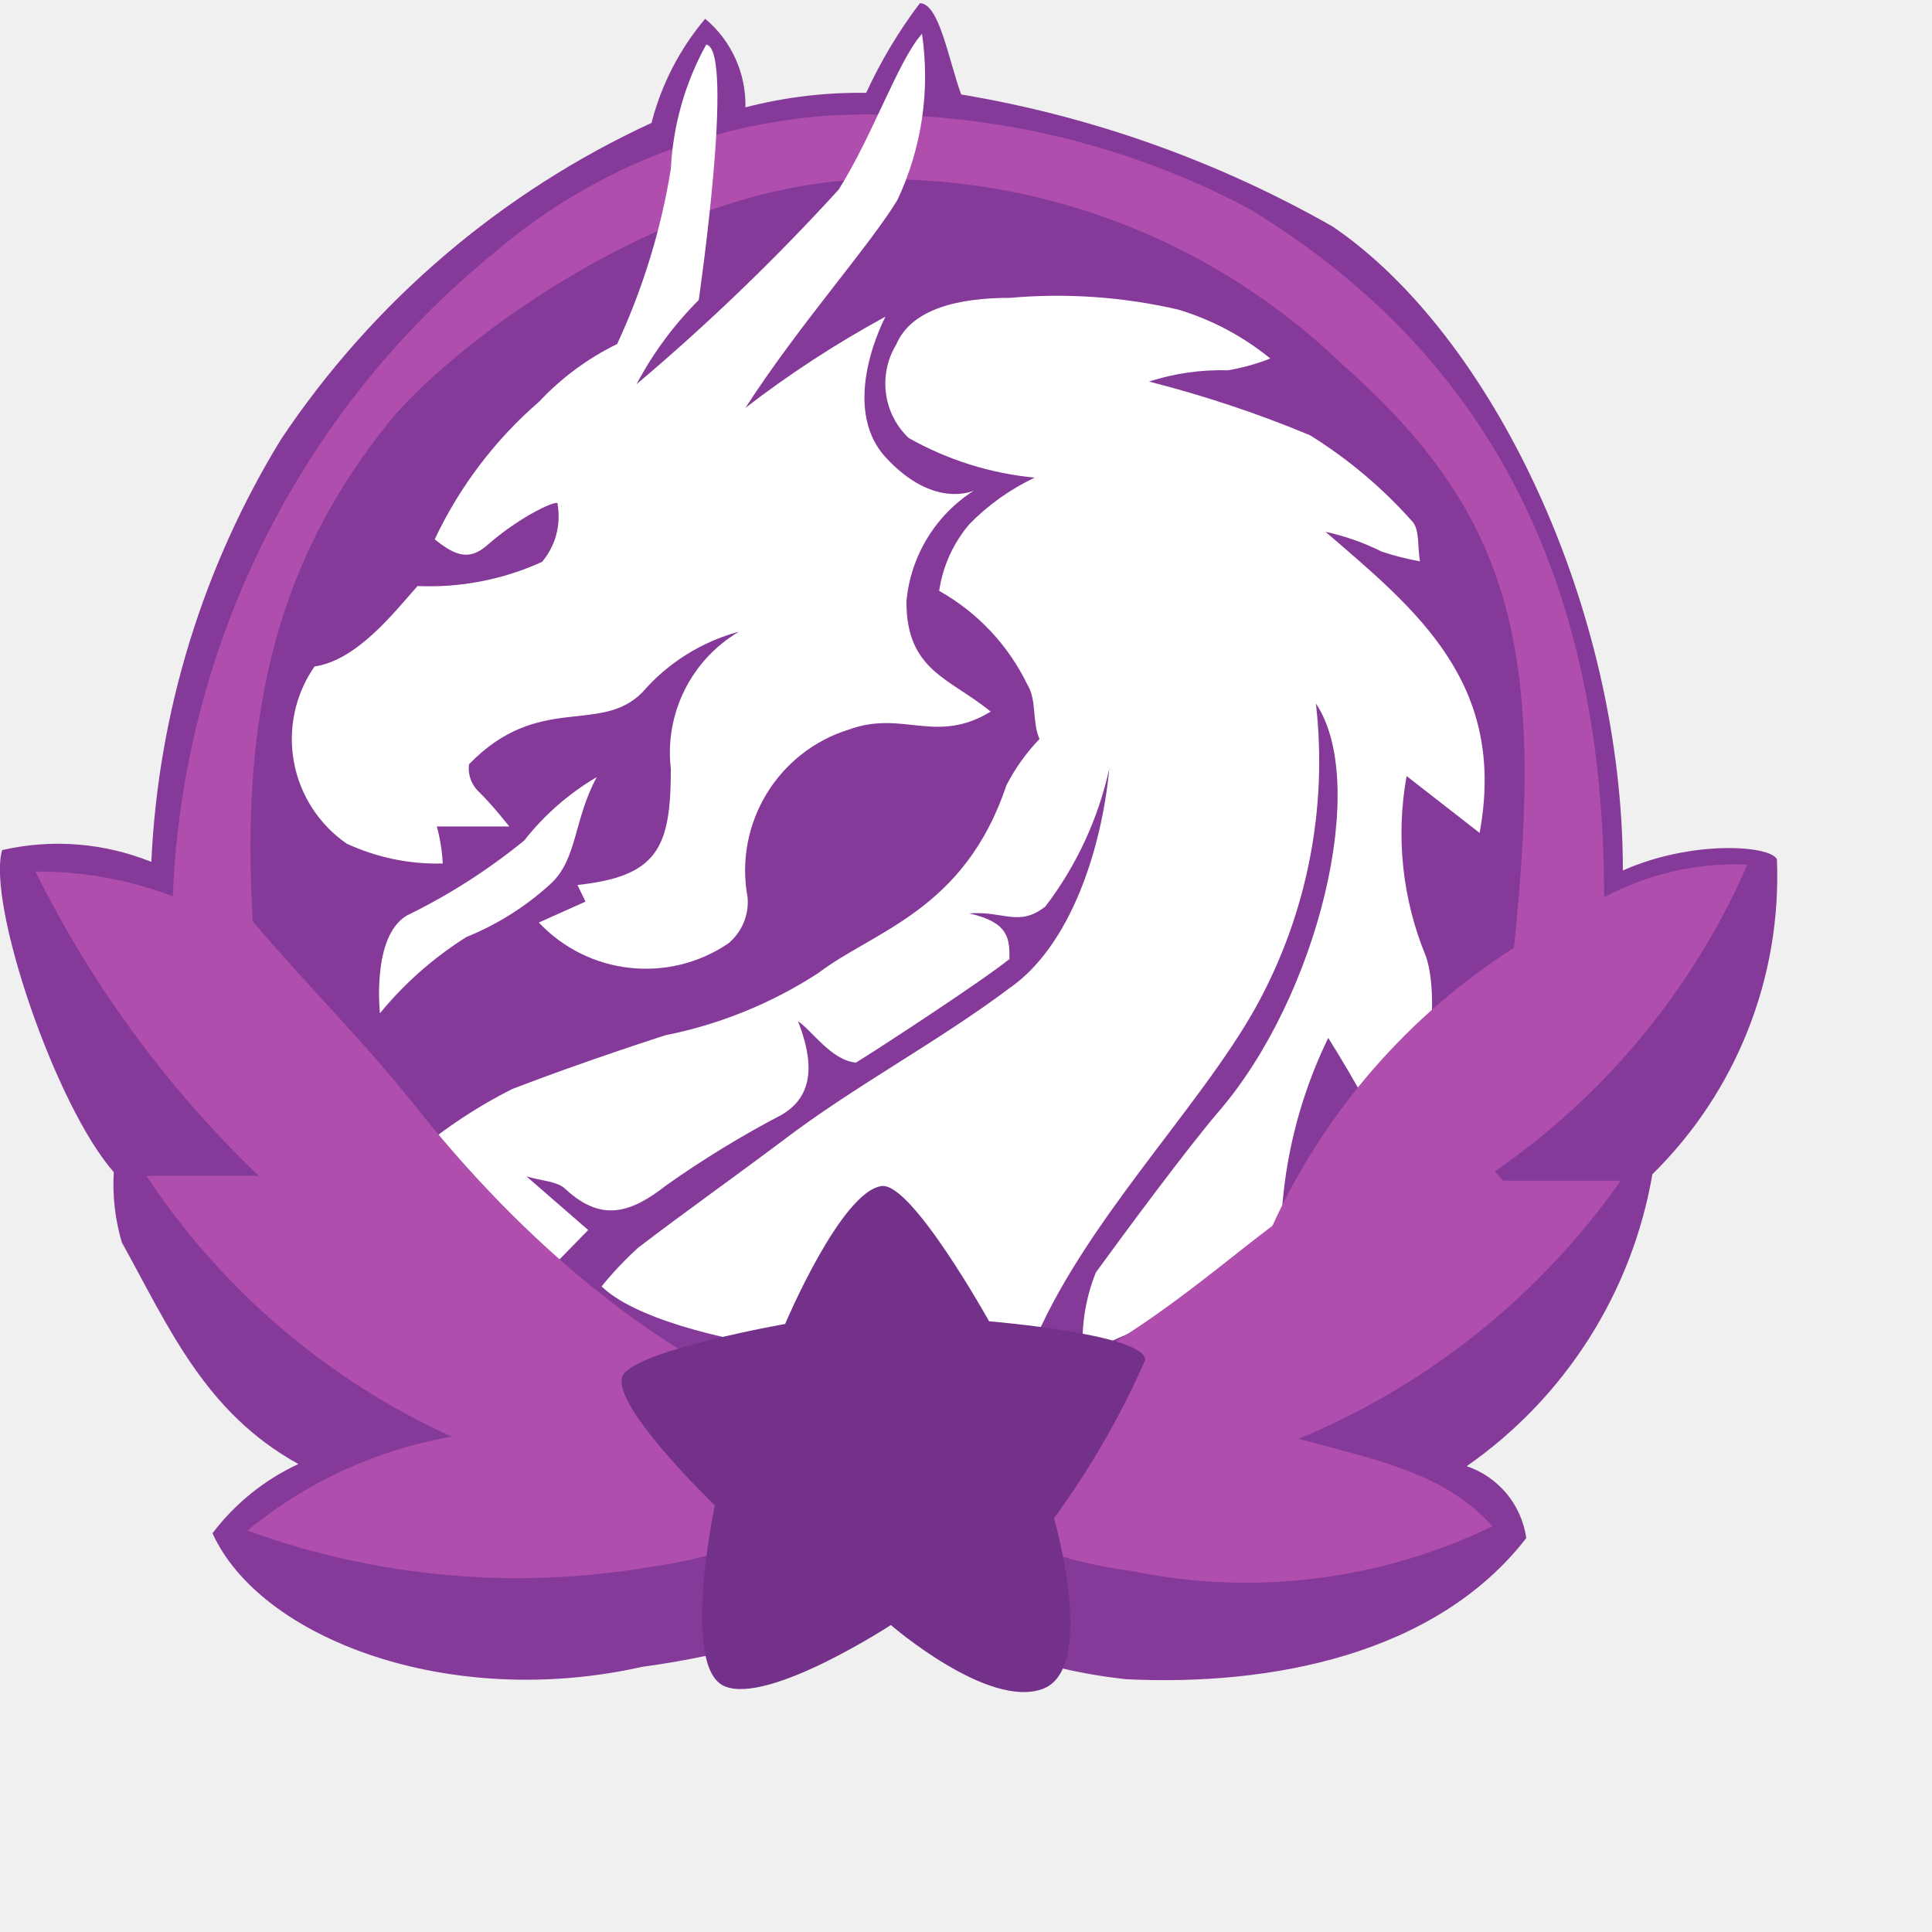
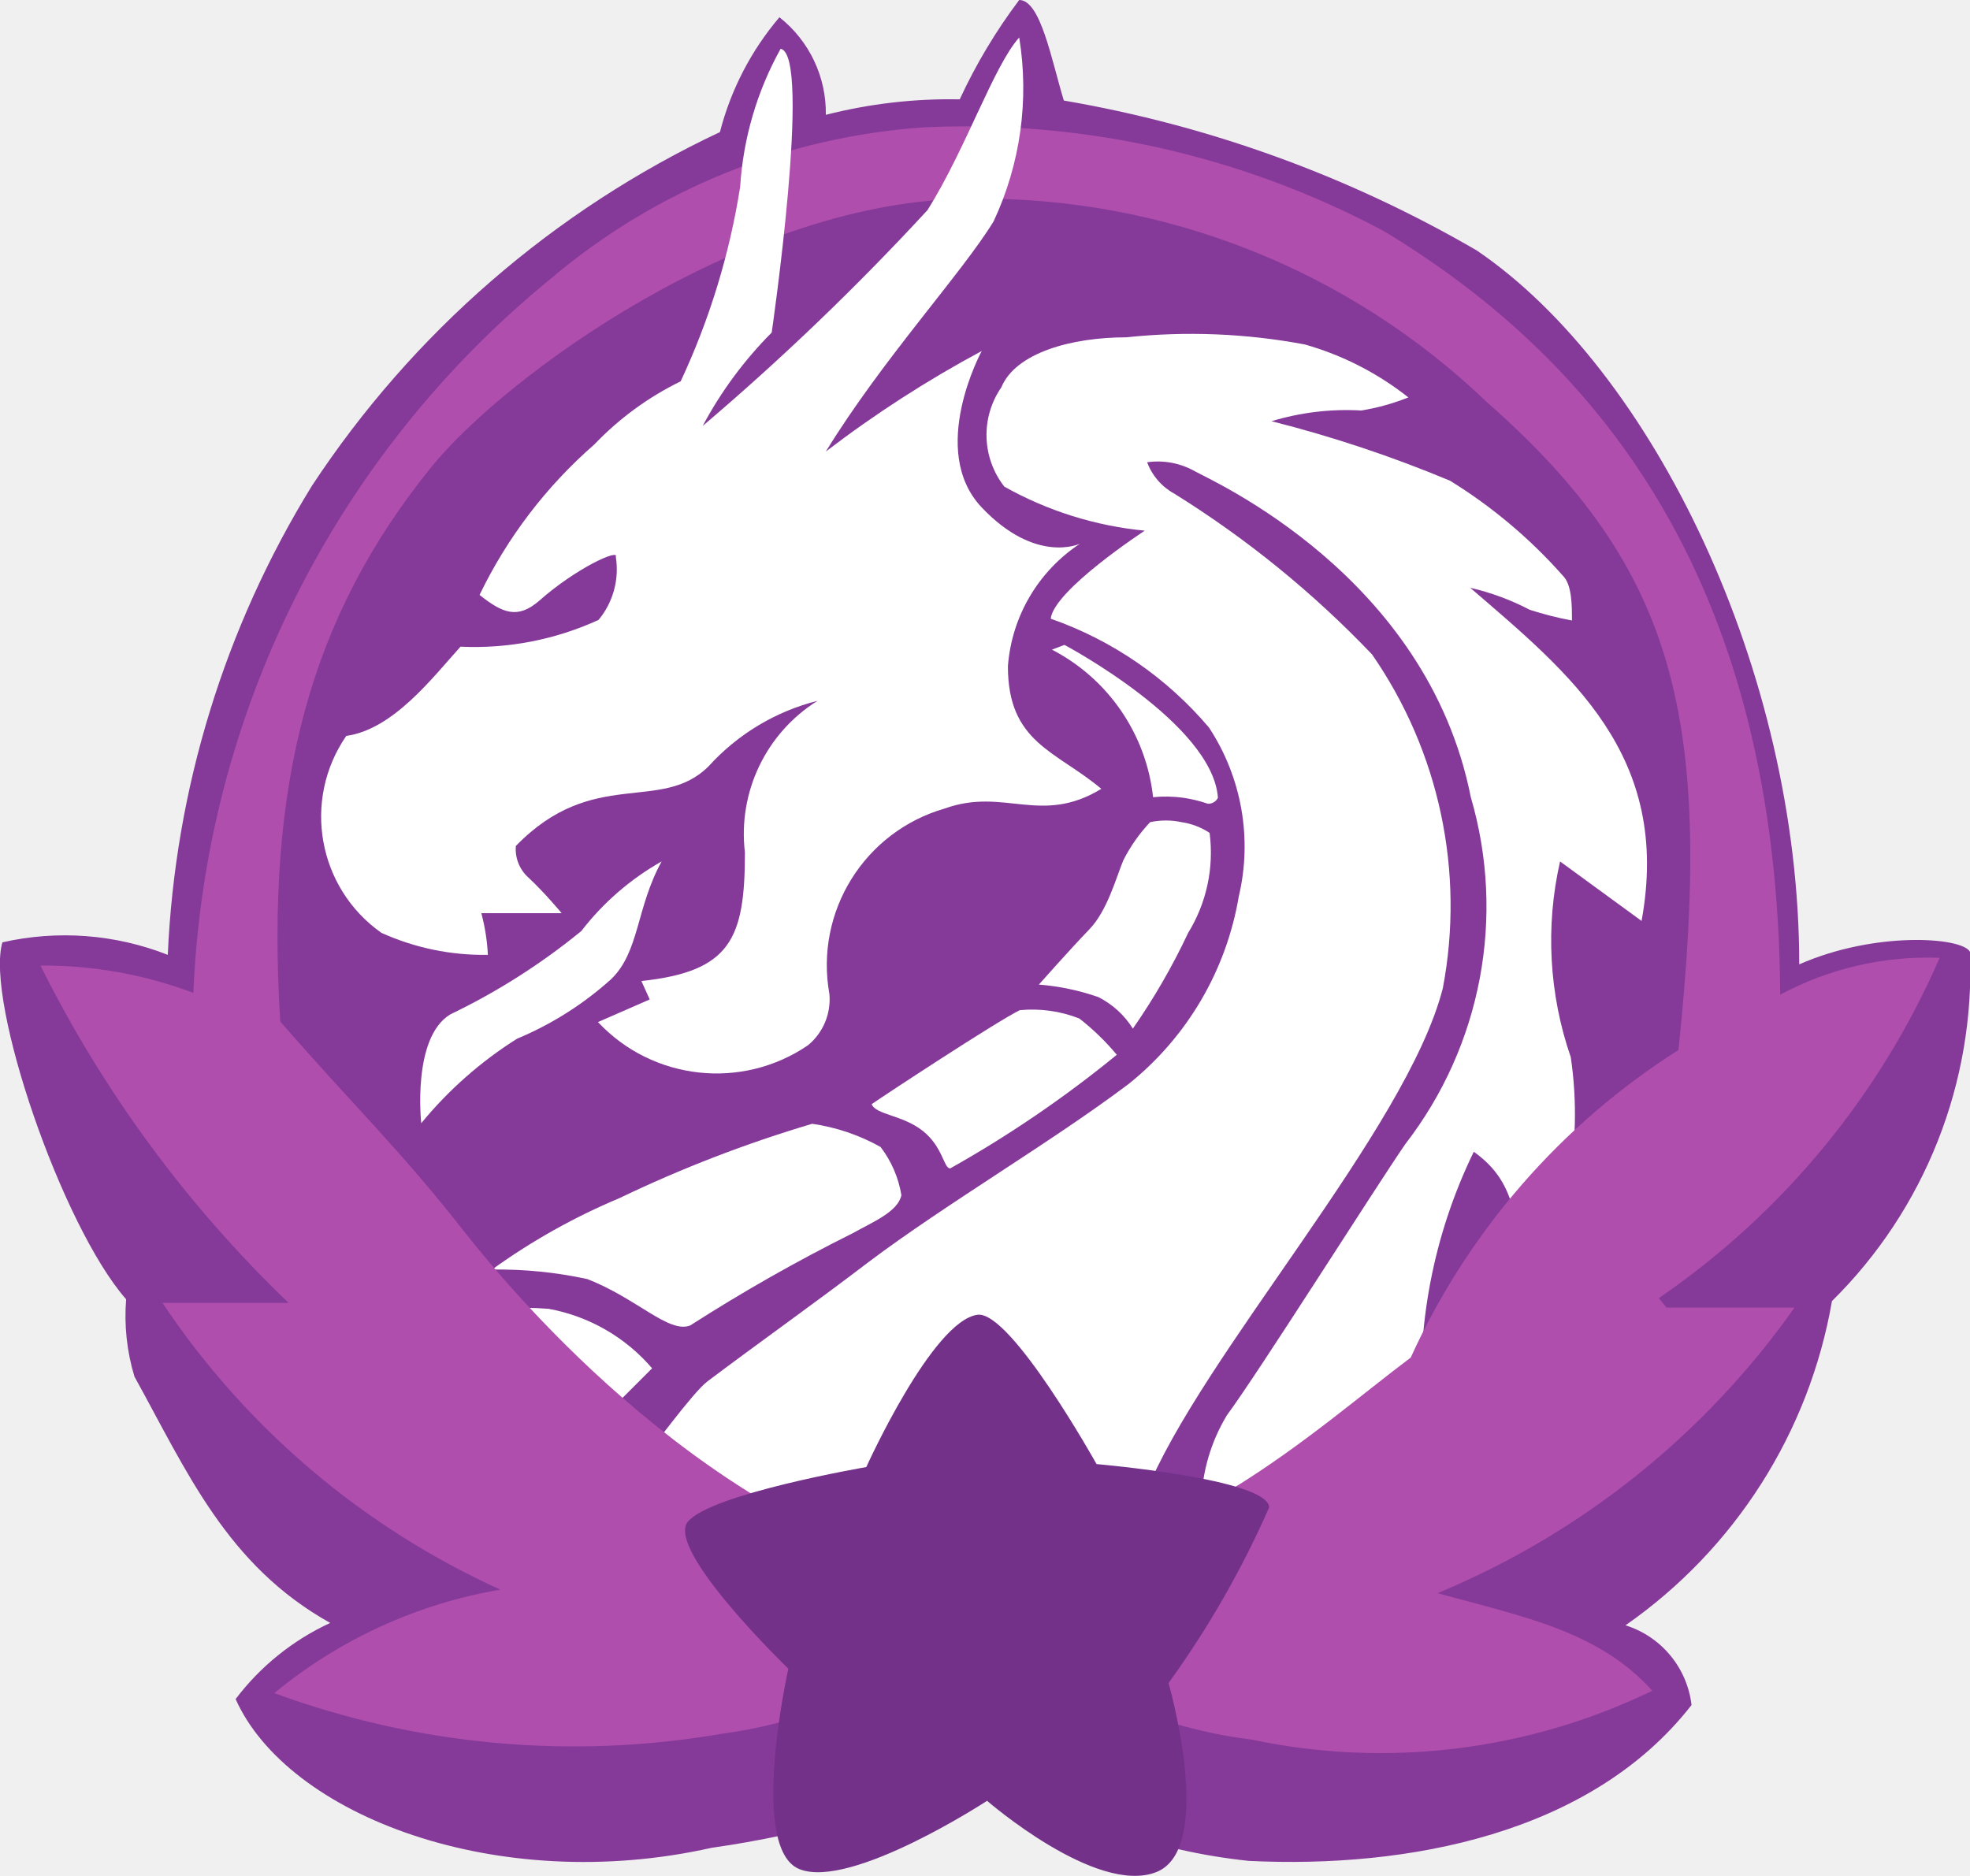
- <svg xmlns="http://www.w3.org/2000/svg" id="Emblem-Purple" viewBox="0 0 36 36">
+ <svg xmlns="http://www.w3.org/2000/svg" id="Emblem-Purple" viewBox="0 0 33.11 31.53">
  <defs>
    <style>
-       #outer-frame { fill: #853a99; }
-       #inner-frame { fill: #af4ead; }
-       #star { fill: #733189; }
-       .dragon { fill: #fff; }
+       .cls-1 {
+         fill: #853a99;
+       }
+ 
+       .cls-2 {
+         fill: #fff;
+       }
+ 
+       .cls-3 {
+         fill: #af4ead;
+       }
+ 
+       .cls-4 {
+         fill: #733189;
+       }
    </style>
  </defs>
-   <path id="outer-frame" d="M6.74,10.41a16.51,16.51,0,0,0-2.42,7.88,4.65,4.65,0,0,0-2.78-.22c-.29,1,1,4.78,2.08,6a3.83,3.83,0,0,0,.15,1.31c.88,1.59,1.55,3.17,3.29,4.13a4.24,4.24,0,0,0-1.6,1.29c.88,1.95,4.39,3.3,8,2.49a16.8,16.8,0,0,0,4.65-1.33,9.91,9.91,0,0,0,4.38,1.56c2.68.13,5.76-.45,7.45-2.63a1.66,1.66,0,0,0-1.11-1.34,8.36,8.36,0,0,0,3.46-5.44,7.78,7.78,0,0,0,2.32-5.87c-.13-.26-1.59-.36-2.87.21,0-4.93-2.46-10-5.41-12a21,21,0,0,0-6.92-2.46c-.24-.66-.41-1.7-.77-1.7a9,9,0,0,0-1,1.67,8.52,8.52,0,0,0-2.25.27,2.09,2.09,0,0,0-.75-1.65,4.89,4.89,0,0,0-1,1.94A16.74,16.74,0,0,0,6.74,10.41Z" transform="translate(-1.5 -2.23)" />
-   <path id="dragon-body" class="dragon" d="M20.65,15c.17.28.08.69.22,1a3.62,3.62,0,0,0-.62.87c-.78,2.33-2.48,2.71-3.5,3.49a8.16,8.16,0,0,1-2.85,1.16s-1.5.48-2.85,1a9.2,9.2,0,0,0-2,1.36L11.63,26l.83-.85-1.15-1c.3.09.58.09.73.24.67.62,1.22.44,1.87-.07A18.8,18.8,0,0,1,16.07,23c.61-.36.59-1,.3-1.74.25.16.62.73,1.08.77.44-.27,2.38-1.54,2.86-1.93,0-.37,0-.68-.75-.85.64-.05.93.26,1.42-.13a6.55,6.55,0,0,0,1.19-2.57c-.14,1.51-.73,3.32-1.87,4.1-1.33,1-2.87,1.81-4.21,2.83-.89.67-1.81,1.32-2.7,2a6.64,6.64,0,0,0-.68.72c1.17,1.14,6.17,1.69,8,1.18.93-2.32,3.15-4.5,4.2-6.4a9.47,9.47,0,0,0,1.11-5.64c1,1.48.05,5.44-1.81,7.6-.59.69-1.76,2.27-2.29,3a3.45,3.45,0,0,0-.24,1.53,20.83,20.83,0,0,1,3.71-1.39,8.78,8.78,0,0,1,.86-4.51,23.62,23.62,0,0,1,1.39,2.55c.27-.87.77-3.06.43-4.07a6,6,0,0,1-.36-3.36l1.36,1.06c.52-2.8-1.2-4.17-2.87-5.61a4.47,4.47,0,0,1,1.05.37,5.27,5.27,0,0,0,.71.18c-.05-.25,0-.6-.15-.75a8.69,8.69,0,0,0-1.9-1.6,21.74,21.74,0,0,0-3-1,4.36,4.36,0,0,1,1.47-.21,3.89,3.89,0,0,0,.79-.22A5,5,0,0,0,23.46,8a10,10,0,0,0-3.14-.22c-.93,0-1.83.19-2.12.87a1.4,1.4,0,0,0,.23,1.74,5.91,5.91,0,0,0,2.35.74,4.22,4.22,0,0,0-1.22.87A2.48,2.48,0,0,0,19,13.24,4,4,0,0,1,20.65,15Z" transform="translate(-1.5 -2.23)" />
-   <path id="inner-frame" d="M24.76,6.11A15.11,15.11,0,0,0,17,4.38a10.74,10.74,0,0,0-6.28,2.55,16.31,16.31,0,0,0-6,12,7.12,7.12,0,0,0-2.56-.46,20.48,20.48,0,0,0,4.16,5.67H4.23A13.5,13.5,0,0,0,9.92,29a8.17,8.17,0,0,0-3.81,1.75,14.73,14.73,0,0,0,7.55.67A7.68,7.68,0,0,0,18,29.31a8,8,0,0,0,4.57,2.19,10.54,10.54,0,0,0,6.74-.83c-.9-1-2.15-1.23-3.61-1.63a13.79,13.79,0,0,0,6-4.81H29.51l-.16-.17a13.5,13.5,0,0,0,4.71-5.72,5.17,5.17,0,0,0-2.67.61C31.4,12.15,28.5,8.38,24.76,6.11Zm-6.91-.54A12.3,12.3,0,0,1,26.49,9c3.22,2.84,3.8,5.35,3.22,10.89a12.13,12.13,0,0,0-4.5,5.18c-1.67,1.26-3.82,3.32-7.39,3.82C13.46,28,10.17,24,9.31,22.93c-1.07-1.35-1.94-2.17-3.1-3.53-.24-4,.51-6.79,2.55-9.32C10,8.58,14,5.57,17.85,5.57Z" transform="translate(-1.5 -2.23)" />
-   <path id="dragon-head" class="dragon" d="M19.65,11.37s-.74.36-1.64-.61S18,8.13,18,8.13a19.61,19.61,0,0,0-2.61,1.7c1-1.55,2.3-3,2.83-3.87a5.41,5.41,0,0,0,.46-3.1c-.44.49-.9,1.86-1.55,2.9a40.08,40.08,0,0,1-3.77,3.63,6.6,6.6,0,0,1,1.16-1.57s.68-4.67.14-4.76A5.34,5.34,0,0,0,14,5.38a12.49,12.49,0,0,1-1,3.26,5,5,0,0,0-1.45,1.07,7.79,7.79,0,0,0-1.95,2.57c.39.31.65.41,1,.09.62-.54,1.35-.87,1.29-.74a1.31,1.31,0,0,1-.29,1.07,5.07,5.07,0,0,1-2.32.45c-.46.52-1.13,1.38-1.92,1.5a2.37,2.37,0,0,0,.6,3.3,4,4,0,0,0,1.79.37,3.3,3.3,0,0,0-.11-.69l1.35,0s-.29-.37-.55-.63a.6.6,0,0,1-.2-.53c1.3-1.34,2.44-.54,3.23-1.34A3.63,3.63,0,0,1,15.27,14,2.62,2.62,0,0,0,14,16.56c0,1.46-.24,2-1.74,2.16l.15.31-.87.39a2.74,2.74,0,0,0,3.53.39,1,1,0,0,0,.36-.86,2.75,2.75,0,0,1,1.9-3.13c1-.36,1.61.29,2.63-.33-.77-.63-1.57-.76-1.57-2.05A2.74,2.74,0,0,1,19.65,11.37Z" transform="translate(-1.5 -2.23)" />
-   <path id="dragon-tongue" class="dragon" d="M12.62,16.71a4.8,4.8,0,0,0-1.35,1.18,11.31,11.31,0,0,1-2.19,1.4c-.66.39-.5,1.82-.5,1.82a6.7,6.7,0,0,1,1.61-1.42,5.22,5.22,0,0,0,1.58-1C12.26,18.23,12.19,17.5,12.62,16.71Z" transform="translate(-1.5 -2.23)" />
-   <path id="star" class="cls-4" d="M17.93,24.33c.56-.07,2,2.52,2,2.52s2.91.24,2.91.72a15.7,15.7,0,0,1-1.7,2.95s.81,2.8-.21,3.18-2.83-1.19-2.83-1.19S15.82,34,15,33.65s-.18-3.37-.18-3.37-2.08-2-1.69-2.46,3-.92,3-.92S17.17,24.43,17.93,24.33Z" transform="translate(-1.5 -2.23)" />
+   <path id="outer-frame" class="cls-1" d="M5.36,8.17a16.4,16.4,0,0,0-2.42,7.88,4.73,4.73,0,0,0-2.78-.21c-.29,1,1,4.77,2.08,6a3.51,3.51,0,0,0,.14,1.3c.88,1.59,1.55,3.17,3.29,4.14a4.2,4.2,0,0,0-1.59,1.28c.87,1.95,4.39,3.31,8,2.5a17.2,17.2,0,0,0,4.64-1.34,9.9,9.9,0,0,0,4.39,1.56c2.67.13,5.75-.45,7.44-2.62a1.6,1.6,0,0,0-1.11-1.34,8.39,8.39,0,0,0,3.47-5.45A7.82,7.82,0,0,0,33.23,16c-.13-.25-1.6-.35-2.87.21,0-4.93-2.47-10-5.42-12A20.78,20.78,0,0,0,18,1.69C17.79,1,17.61,0,17.25,0a9.18,9.18,0,0,0-1,1.67A8.45,8.45,0,0,0,14,1.93,2.05,2.05,0,0,0,13.22.29a4.84,4.84,0,0,0-1,1.93A16.75,16.75,0,0,0,5.36,8.17Z" transform="translate(-0.12)" />
+   <g id="dragon-body">
+     <path id="dragon-body-2" data-name="dragon-body" class="cls-2" d="M19.5,13.4a3.18,3.18,0,0,0-1.7-2.48l.21-.08s2.49,1.32,2.58,2.57a.18.18,0,0,1-.17.1,2.3,2.3,0,0,0-.41-.1A2.16,2.16,0,0,0,19.5,13.4Z" transform="translate(-0.12)" />
+     <path id="dragon-body-3" data-name="dragon-body" class="cls-2" d="M19,14.46a2.75,2.75,0,0,1,.45-.64,1.26,1.26,0,0,1,.53,0,1.17,1.17,0,0,1,.47.18,2.57,2.57,0,0,1-.36,1.68,11,11,0,0,1-.93,1.61,1.46,1.46,0,0,0-.58-.53,4,4,0,0,0-1-.21s.55-.62.85-.93S18.88,14.75,19,14.46Z" transform="translate(-0.12)" />
+     <path id="dragon-body-4" data-name="dragon-body" class="cls-2" d="M14.77,18.56c.2-.14,2.1-1.39,2.49-1.58a2.17,2.17,0,0,1,1,.14,4.07,4.07,0,0,1,.63.61,19.5,19.5,0,0,1-2.8,1.91c-.11,0-.12-.36-.46-.63S14.84,18.74,14.77,18.56Z" transform="translate(-0.12)" />
+     <path id="dragon-body-5" data-name="dragon-body" class="cls-2" d="M11.72,22.28a29.14,29.14,0,0,1,2.73-1.55c.34-.19.76-.36.82-.64a1.82,1.82,0,0,0-.35-.81,3.31,3.31,0,0,0-1.15-.39,21.83,21.83,0,0,0-3.24,1.25,10.79,10.79,0,0,0-2.14,1.2,7.06,7.06,0,0,1,1.6.16C10.82,21.82,11.36,22.42,11.72,22.28Z" transform="translate(-0.12)" />
+     <path id="dragon-body-6" data-name="dragon-body" class="cls-2" d="M7.73,22.1c-.55.57-1,.94-1,.94l3.06,1.25L11.08,23A3,3,0,0,0,9.34,22,5.86,5.86,0,0,0,7.73,22.1Z" transform="translate(-0.12)" />
+     <path id="dragon-body-7" data-name="dragon-body" class="cls-2" d="M20.94,15.07a5.13,5.13,0,0,1-1.85,3.15c-1.33,1-3.05,2-4.38,3-.89.68-1.81,1.33-2.7,2-.26.2-.93,1.14-1.15,1.38,1.16,1.14,6.64,1,8.51.51.93-2.32,4.39-6.11,5-8.5A7.42,7.42,0,0,0,23.18,11,17,17,0,0,0,19.86,8.3a1,1,0,0,1-.46-.53,1.27,1.27,0,0,1,.8.15c.28.16,3.9,1.75,4.64,5.48a6.53,6.53,0,0,1-1.1,5.83c-.51.74-2.46,3.83-3,4.56a3,3,0,0,0-.43,1.47,21.12,21.12,0,0,1,3.72-1.39,8.78,8.78,0,0,1,.86-4.51c.66.47.83,1.12.76,2.74a6.53,6.53,0,0,0,.87-4.33,6,6,0,0,1-.18-3.29l1.37,1c.51-2.79-1.21-4.16-2.88-5.6a4.17,4.17,0,0,1,1,.37,5.68,5.68,0,0,0,.71.18c0-.25,0-.6-.15-.75a8.46,8.46,0,0,0-1.9-1.6,21.3,21.3,0,0,0-3-1A4.36,4.36,0,0,1,23,6.9a3.72,3.72,0,0,0,.79-.22,5,5,0,0,0-1.74-.89,10.33,10.33,0,0,0-3-.12c-.92,0-1.86.26-2.1.84A1.41,1.41,0,0,0,17,8.18a6,6,0,0,0,2.36.74s-1.53,1-1.58,1.48a6.14,6.14,0,0,1,2.66,1.83A3.64,3.64,0,0,1,20.94,15.07Z" transform="translate(-0.12)" />
+   </g>
+   <path id="inner-frame" class="cls-3" d="M23.37,3.88a14.93,14.93,0,0,0-7.71-1.74A10.83,10.83,0,0,0,9.37,4.69a16.36,16.36,0,0,0-6,12,7.14,7.14,0,0,0-2.57-.46,20.55,20.55,0,0,0,4.17,5.67H2.85a13.55,13.55,0,0,0,5.68,4.82,8.11,8.11,0,0,0-3.8,1.74,14.61,14.61,0,0,0,7.54.68,7.68,7.68,0,0,0,4.31-2.08,8,8,0,0,0,4.57,2.18,10.47,10.47,0,0,0,6.74-.82c-.9-1-2.15-1.24-3.61-1.64a13.82,13.82,0,0,0,6-4.8H28.13L28,21.82a13.4,13.4,0,0,0,4.72-5.72,5.24,5.24,0,0,0-2.68.62C30,9.91,27.12,6.14,23.37,3.88Zm-6.91-.54A12.28,12.28,0,0,1,25.1,6.75c3.23,2.84,3.81,5.36,3.23,10.9a12,12,0,0,0-4.5,5.17c-1.68,1.26-3.82,3.33-7.4,3.82-4.35-.91-7.64-4.84-8.51-5.94C6.86,19.34,6,18.52,4.83,17.17c-.25-4,.5-6.8,2.54-9.32C8.59,6.34,12.66,3.34,16.46,3.34Z" transform="translate(-0.12)" />
+   <path id="dragon-head" class="cls-2" d="M18.27,9.14s-.74.35-1.65-.61,0-2.63,0-2.63A19.44,19.44,0,0,0,14,7.59c.95-1.55,2.29-3,2.82-3.87A5.29,5.29,0,0,0,17.25.63c-.43.48-.89,1.86-1.54,2.9a43.11,43.11,0,0,1-3.78,3.63,6.66,6.66,0,0,1,1.16-1.57s.68-4.67.15-4.77a5.48,5.48,0,0,0-.68,2.32,12.19,12.19,0,0,1-1,3.27,5.09,5.09,0,0,0-1.45,1.06A7.93,7.93,0,0,0,8.18,10c.39.31.64.41,1,.1.62-.55,1.35-.88,1.29-.74a1.33,1.33,0,0,1-.29,1.06,5,5,0,0,1-2.32.45c-.47.52-1.13,1.39-1.92,1.5a2.39,2.39,0,0,0,.59,3.31,4.17,4.17,0,0,0,1.79.37,3.4,3.4,0,0,0-.11-.7H9.56S9.27,15,9,14.75a.64.64,0,0,1-.21-.53c1.3-1.34,2.44-.54,3.24-1.34a3.69,3.69,0,0,1,1.83-1.1,2.64,2.64,0,0,0-1.22,2.55c0,1.45-.24,2-1.74,2.16l.14.31-.87.38a2.73,2.73,0,0,0,3.53.39,1,1,0,0,0,.36-.86A2.74,2.74,0,0,1,16,13.59c1-.36,1.61.29,2.63-.33-.76-.64-1.57-.77-1.57-2.06A2.71,2.71,0,0,1,18.27,9.14Z" transform="translate(-0.12)" />
+   <path id="dragon-tongue" class="cls-2" d="M11.24,14.48a4.5,4.5,0,0,0-1.35,1.17,11,11,0,0,1-2.2,1.4c-.65.39-.49,1.83-.49,1.83a6.7,6.7,0,0,1,1.61-1.42,5.56,5.56,0,0,0,1.58-1C10.87,16,10.81,15.26,11.24,14.48Z" transform="translate(-0.12)" />
+   <path id="star" class="cls-4" d="M16.55,22.1c.56-.07,2,2.51,2,2.51s2.9.25,2.9.73a16.06,16.06,0,0,1-1.69,2.95s.8,2.79-.21,3.18-2.84-1.2-2.84-1.2-2.28,1.49-3.15,1.15-.19-3.37-.19-3.37-2.07-2-1.69-2.47,3-.92,3-.92S15.79,22.2,16.55,22.1Z" transform="translate(-0.12)" />
</svg>
